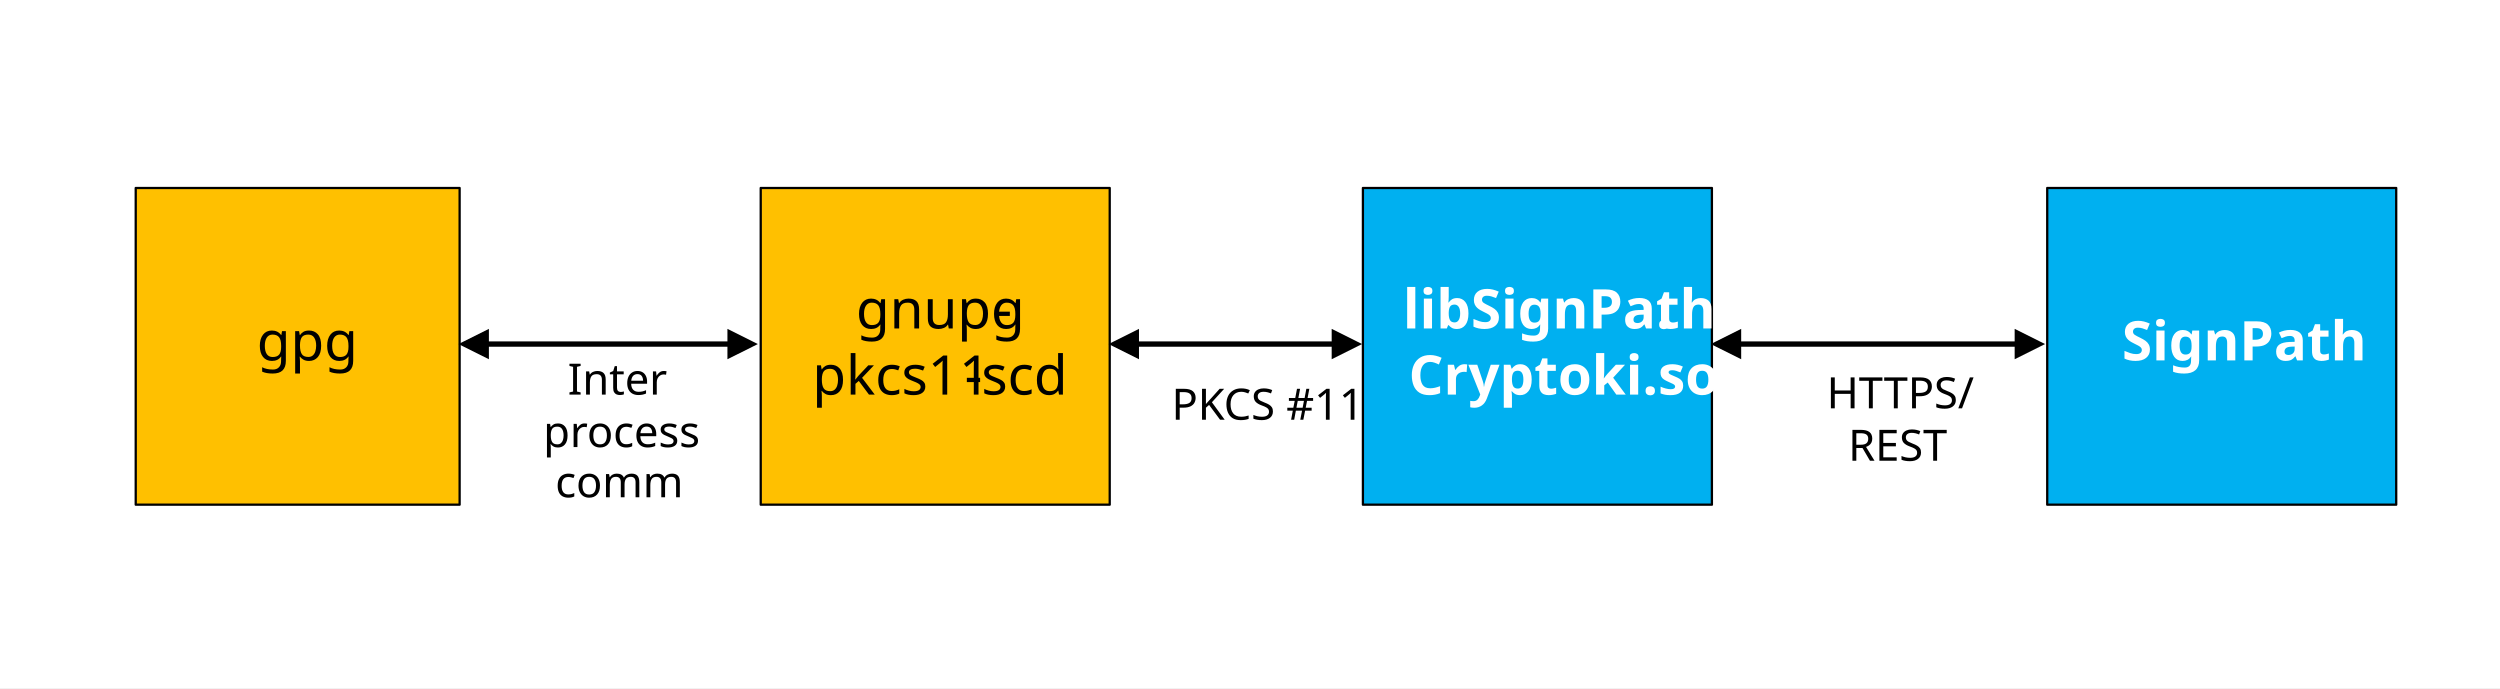
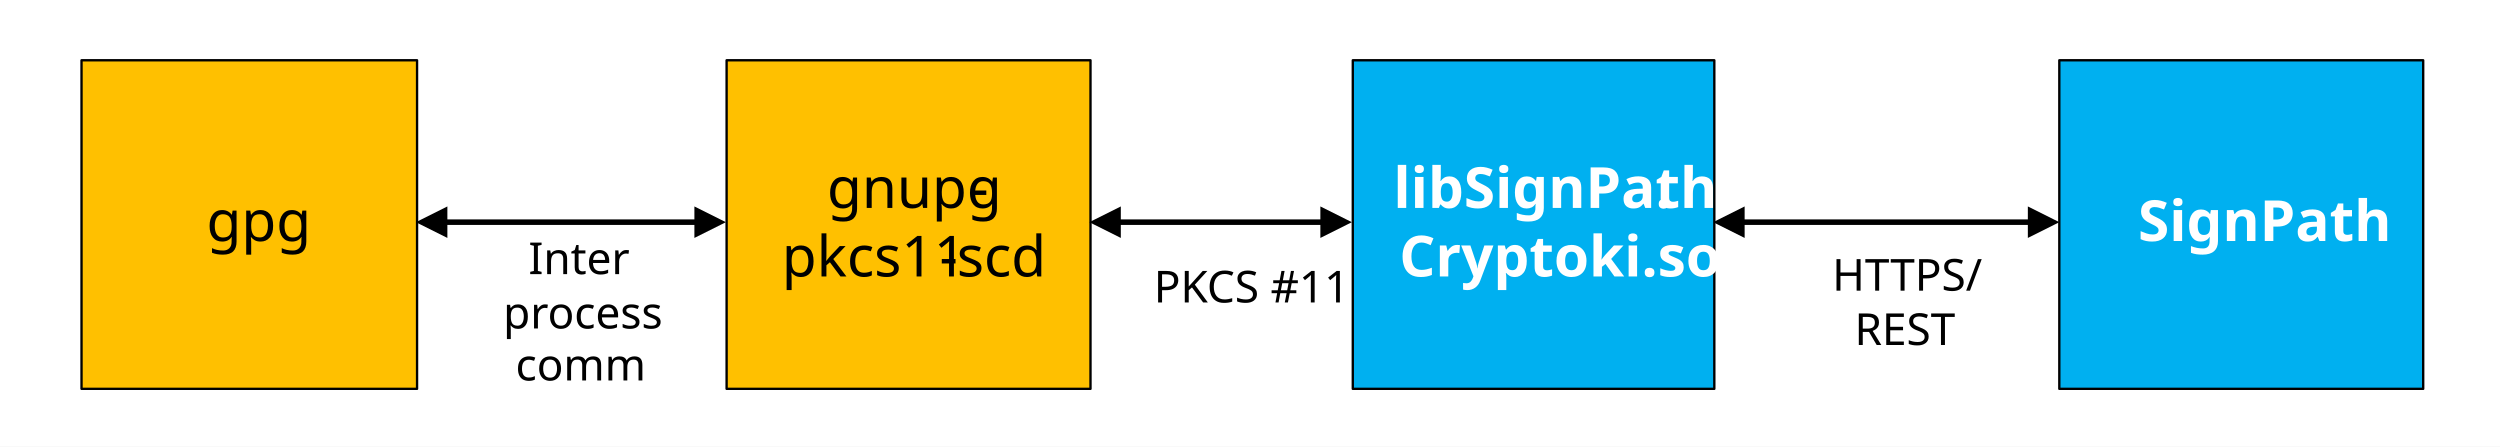
- <svg xmlns="http://www.w3.org/2000/svg" width="1096" height="302" overflow="hidden">
+ <svg xmlns="http://www.w3.org/2000/svg" width="1058" height="189" overflow="hidden">
  <defs>
    <clipPath id="clip0">
-       <rect x="0" y="0" width="1096" height="302" />
+       <rect x="0" y="0" width="1058" height="189" />
    </clipPath>
  </defs>
  <g clip-path="url(#clip0)">
-     <rect x="0" y="0" width="1096" height="301.667" fill="#FFFFFF" />
-     <rect x="59.5" y="82.409" width="142" height="138.847" stroke="#000000" stroke-linejoin="round" stroke-miterlimit="10" fill="#FFC000" />
-     <text font-family="Calibri,Calibri_MSFontService,sans-serif" font-weight="400" font-size="24" transform="matrix(1 0 0 0.998897 112.597 158)">gpg</text>
-     <rect x="897.5" y="82.409" width="153" height="138.847" stroke="#000000" stroke-linejoin="round" stroke-miterlimit="10" fill="#00B0F0" />
-     <text fill="#FFFFFF" font-family="Calibri,Calibri_MSFontService,sans-serif" font-weight="700" font-size="24" transform="matrix(1 0 0 0.998897 930.262 158)">SignPath</text>
-     <path d="M213 149.668 320.239 149.668 320.239 151.999 213 151.999ZM214.333 157.493 201 150.834 214.333 144.174ZM318.905 144.174 332.239 150.834 318.905 157.493Z" />
-     <text font-family="Calibri,Calibri_MSFontService,sans-serif" font-weight="400" font-size="19" transform="matrix(1 0 0 0.998897 800.818 179)">HTTPS/</text>
-     <text font-family="Calibri,Calibri_MSFontService,sans-serif" font-weight="400" font-size="19" transform="matrix(1 0 0 0.998897 810.264 202)">REST</text>
-     <rect x="333.5" y="82.409" width="153" height="138.847" stroke="#000000" stroke-linejoin="round" stroke-miterlimit="10" fill="#FFC000" />
-     <text font-family="Calibri,Calibri_MSFontService,sans-serif" font-weight="400" font-size="24" transform="matrix(1 0 0 0.998897 375.282 144)">gnupg</text>
-     <text font-family="Calibri,Calibri_MSFontService,sans-serif" font-weight="400" font-size="24" transform="matrix(1 0 0 0.998897 435.948 144)">-</text>
-     <text font-family="Calibri,Calibri_MSFontService,sans-serif" font-weight="400" font-size="24" transform="matrix(1 0 0 0.998897 356.142 173)">pkcs11</text>
-     <text font-family="Calibri,Calibri_MSFontService,sans-serif" font-weight="400" font-size="24" transform="matrix(1 0 0 0.998897 422.915 173)">-</text>
-     <text font-family="Calibri,Calibri_MSFontService,sans-serif" font-weight="400" font-size="24" transform="matrix(1 0 0 0.998897 430.248 173)">scd</text>
-     <path d="M762 149.668 884.56 149.668 884.56 151.999 762 151.999ZM763.333 157.493 750 150.834 763.333 144.174ZM883.227 144.174 896.56 150.834 883.227 157.493Z" />
-     <rect x="597.5" y="82.409" width="153" height="138.847" stroke="#000000" stroke-linejoin="round" stroke-miterlimit="10" fill="#00B0F0" />
-     <text fill="#FFFFFF" font-family="Calibri,Calibri_MSFontService,sans-serif" font-weight="700" font-size="24" transform="matrix(1 0 0 0.998897 615.024 144)">libSignPath</text>
-     <text fill="#FFFFFF" font-family="Calibri,Calibri_MSFontService,sans-serif" font-weight="700" font-size="24" transform="matrix(1 0 0 0.998897 726.004 144)">.</text>
-     <text fill="#FFFFFF" font-family="Calibri,Calibri_MSFontService,sans-serif" font-weight="700" font-size="24" transform="matrix(1 0 0 0.998897 617.544 173)">Cryptoki.so</text>
-     <path d="M498 149.668 585.142 149.668 585.142 151.999 498 151.999ZM499.333 157.493 486 150.834 499.333 144.174ZM583.808 144.174 597.142 150.834 583.808 157.493Z" />
-     <text font-family="Calibri,Calibri_MSFontService,sans-serif" font-weight="400" font-size="19" transform="matrix(1 0 0 0.998897 248.885 173)">Inter</text>
-     <text font-family="Calibri,Calibri_MSFontService,sans-serif" font-weight="400" font-size="19" transform="matrix(1 0 0 0.998897 238.179 196)">process</text>
-     <text font-family="Calibri,Calibri_MSFontService,sans-serif" font-weight="400" font-size="19" transform="matrix(1 0 0 0.998897 243.439 218)">comm</text>
-     <text font-family="Calibri,Calibri_MSFontService,sans-serif" font-weight="400" font-size="19" transform="matrix(1 0 0 0.998897 513.631 184)">PKCS #11</text>
+     <rect x="0" y="0" width="1058" height="189.06" fill="#FFFFFF" />
+     <rect x="34.5" y="25.508" width="142" height="139.044" stroke="#000000" stroke-width="1" stroke-linejoin="round" stroke-miterlimit="10" fill="#FFC000" />
+     <text font-family="Calibri,Calibri_MSFontService,sans-serif" font-weight="400" font-size="24" transform="matrix(1 0 0 1.00032 87.3895 102)">gpg</text>
+     <rect x="871.5" y="25.508" width="154" height="139.044" stroke="#000000" stroke-width="1" stroke-linejoin="round" stroke-miterlimit="10" fill="#00B0F0" />
+     <text fill="#FFFFFF" font-family="Calibri,Calibri_MSFontService,sans-serif" font-weight="700" font-size="24" transform="matrix(1 0 0 1.00032 904.796 102)">SignPath</text>
+     <path d="M187.996 92.863 295.201 92.863 295.201 95.196 187.996 95.196ZM189.329 100.696 176 94.03 189.329 87.363ZM293.868 87.363 307.197 94.03 293.868 100.696Z" />
+     <text font-family="Calibri,Calibri_MSFontService,sans-serif" font-weight="400" font-size="18.667" transform="matrix(1 0 0 1.00032 775.393 123)">HTTPS/</text>
+     <text font-family="Calibri,Calibri_MSFontService,sans-serif" font-weight="400" font-size="18.667" transform="matrix(1 0 0 1.00032 784.837 146)">REST</text>
+     <rect x="307.5" y="25.508" width="154" height="139.044" stroke="#000000" stroke-width="1" stroke-linejoin="round" stroke-miterlimit="10" fill="#FFC000" />
+     <text font-family="Calibri,Calibri_MSFontService,sans-serif" font-weight="400" font-size="24" transform="matrix(1 0 0 1.00032 349.991 88)">gnupg</text>
+     <text font-family="Calibri,Calibri_MSFontService,sans-serif" font-weight="400" font-size="24" transform="matrix(1 0 0 1.00032 410.639 88)">-</text>
+     <text font-family="Calibri,Calibri_MSFontService,sans-serif" font-weight="400" font-size="24" transform="matrix(1 0 0 1.00032 330.857 117)">pkcs11</text>
+     <text font-family="Calibri,Calibri_MSFontService,sans-serif" font-weight="400" font-size="24" transform="matrix(1 0 0 1.00032 397.609 117)">-</text>
+     <text font-family="Calibri,Calibri_MSFontService,sans-serif" font-weight="400" font-size="24" transform="matrix(1 0 0 1.00032 404.94 117)">scd</text>
+     <path d="M736.996 92.863 859.518 92.863 859.518 95.196 736.996 95.196ZM738.329 100.696 725 94.03 738.329 87.363ZM858.185 87.363 871.514 94.03 858.185 100.696Z" />
+     <rect x="572.5" y="25.508" width="153" height="139.044" stroke="#000000" stroke-width="1" stroke-linejoin="round" stroke-miterlimit="10" fill="#00B0F0" />
+     <text fill="#FFFFFF" font-family="Calibri,Calibri_MSFontService,sans-serif" font-weight="700" font-size="24" transform="matrix(1 0 0 1.00032 589.658 88)">libSignPath</text>
+     <text fill="#FFFFFF" font-family="Calibri,Calibri_MSFontService,sans-serif" font-weight="700" font-size="24" transform="matrix(1 0 0 1.00032 700.603 88)">.</text>
+     <text fill="#FFFFFF" font-family="Calibri,Calibri_MSFontService,sans-serif" font-weight="700" font-size="24" transform="matrix(1 0 0 1.00032 592.177 117)">Cryptoki.so</text>
+     <path d="M472.996 92.863 560.11 92.863 560.11 95.196 472.996 95.196ZM474.329 100.696 461 94.03 474.329 87.363ZM558.777 87.363 572.107 94.03 558.777 100.696Z" />
+     <text font-family="Calibri,Calibri_MSFontService,sans-serif" font-weight="400" font-size="18.667" transform="matrix(1 0 0 1.00032 223.634 116)">Inter</text>
+     <text font-family="Calibri,Calibri_MSFontService,sans-serif" font-weight="400" font-size="18.667" transform="matrix(1 0 0 1.00032 212.931 139)">process</text>
+     <text font-family="Calibri,Calibri_MSFontService,sans-serif" font-weight="400" font-size="18.667" transform="matrix(1 0 0 1.00032 218.189 161)">comm</text>
+     <text font-family="Calibri,Calibri_MSFontService,sans-serif" font-weight="400" font-size="18.667" transform="matrix(1 0 0 1.00032 488.297 128)">PKCS #11</text>
  </g>
</svg>
